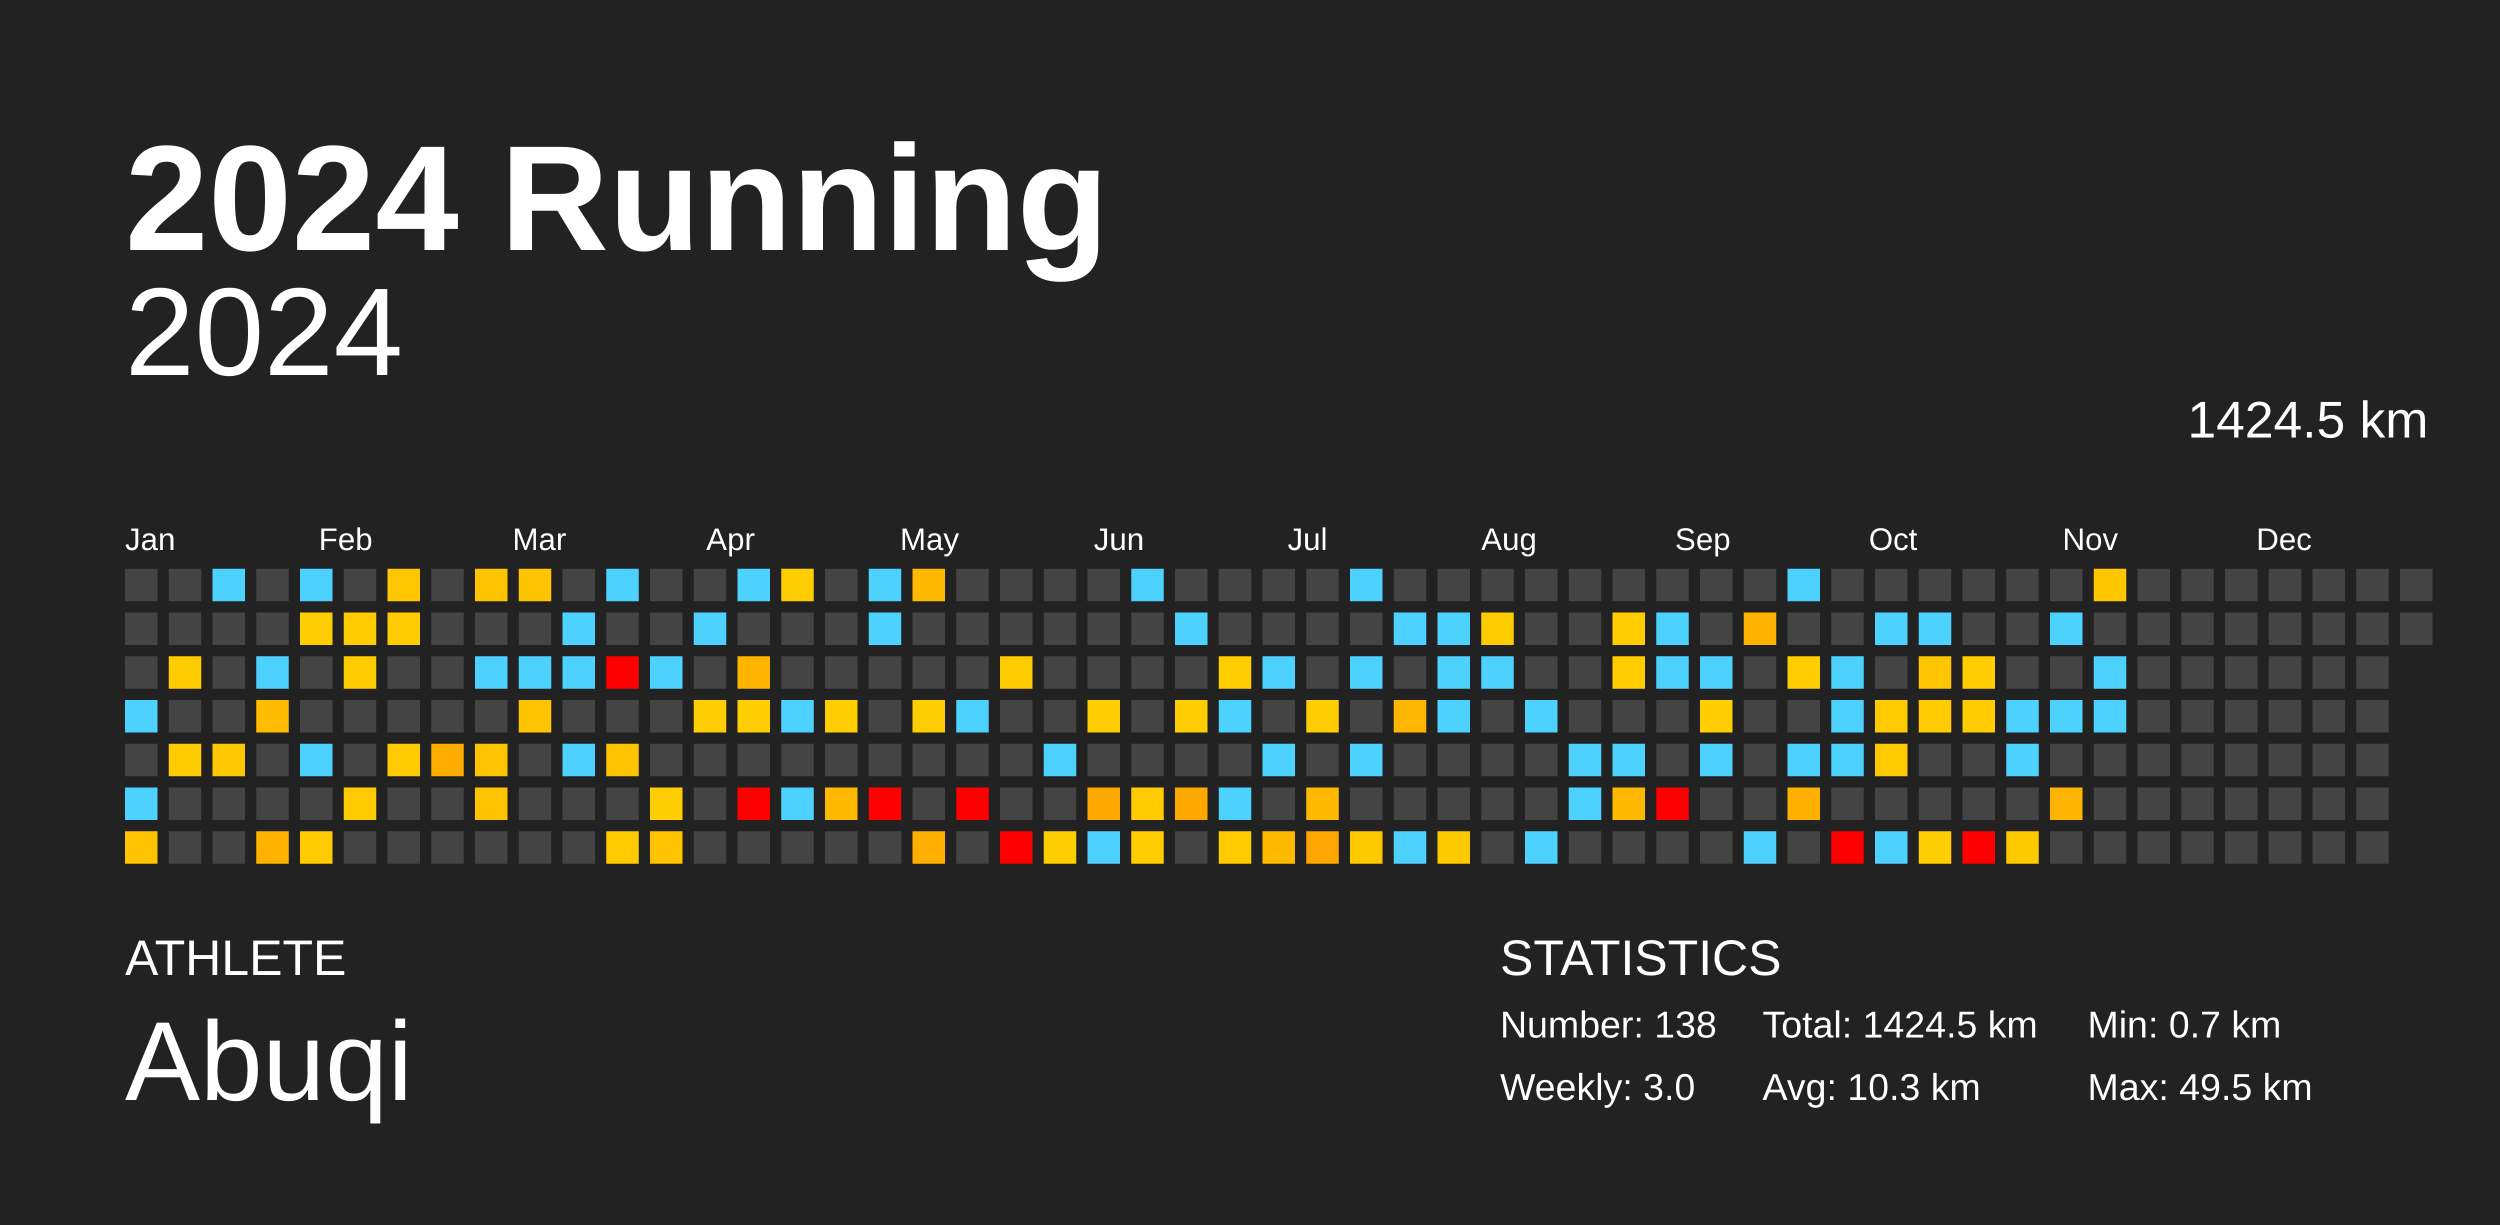
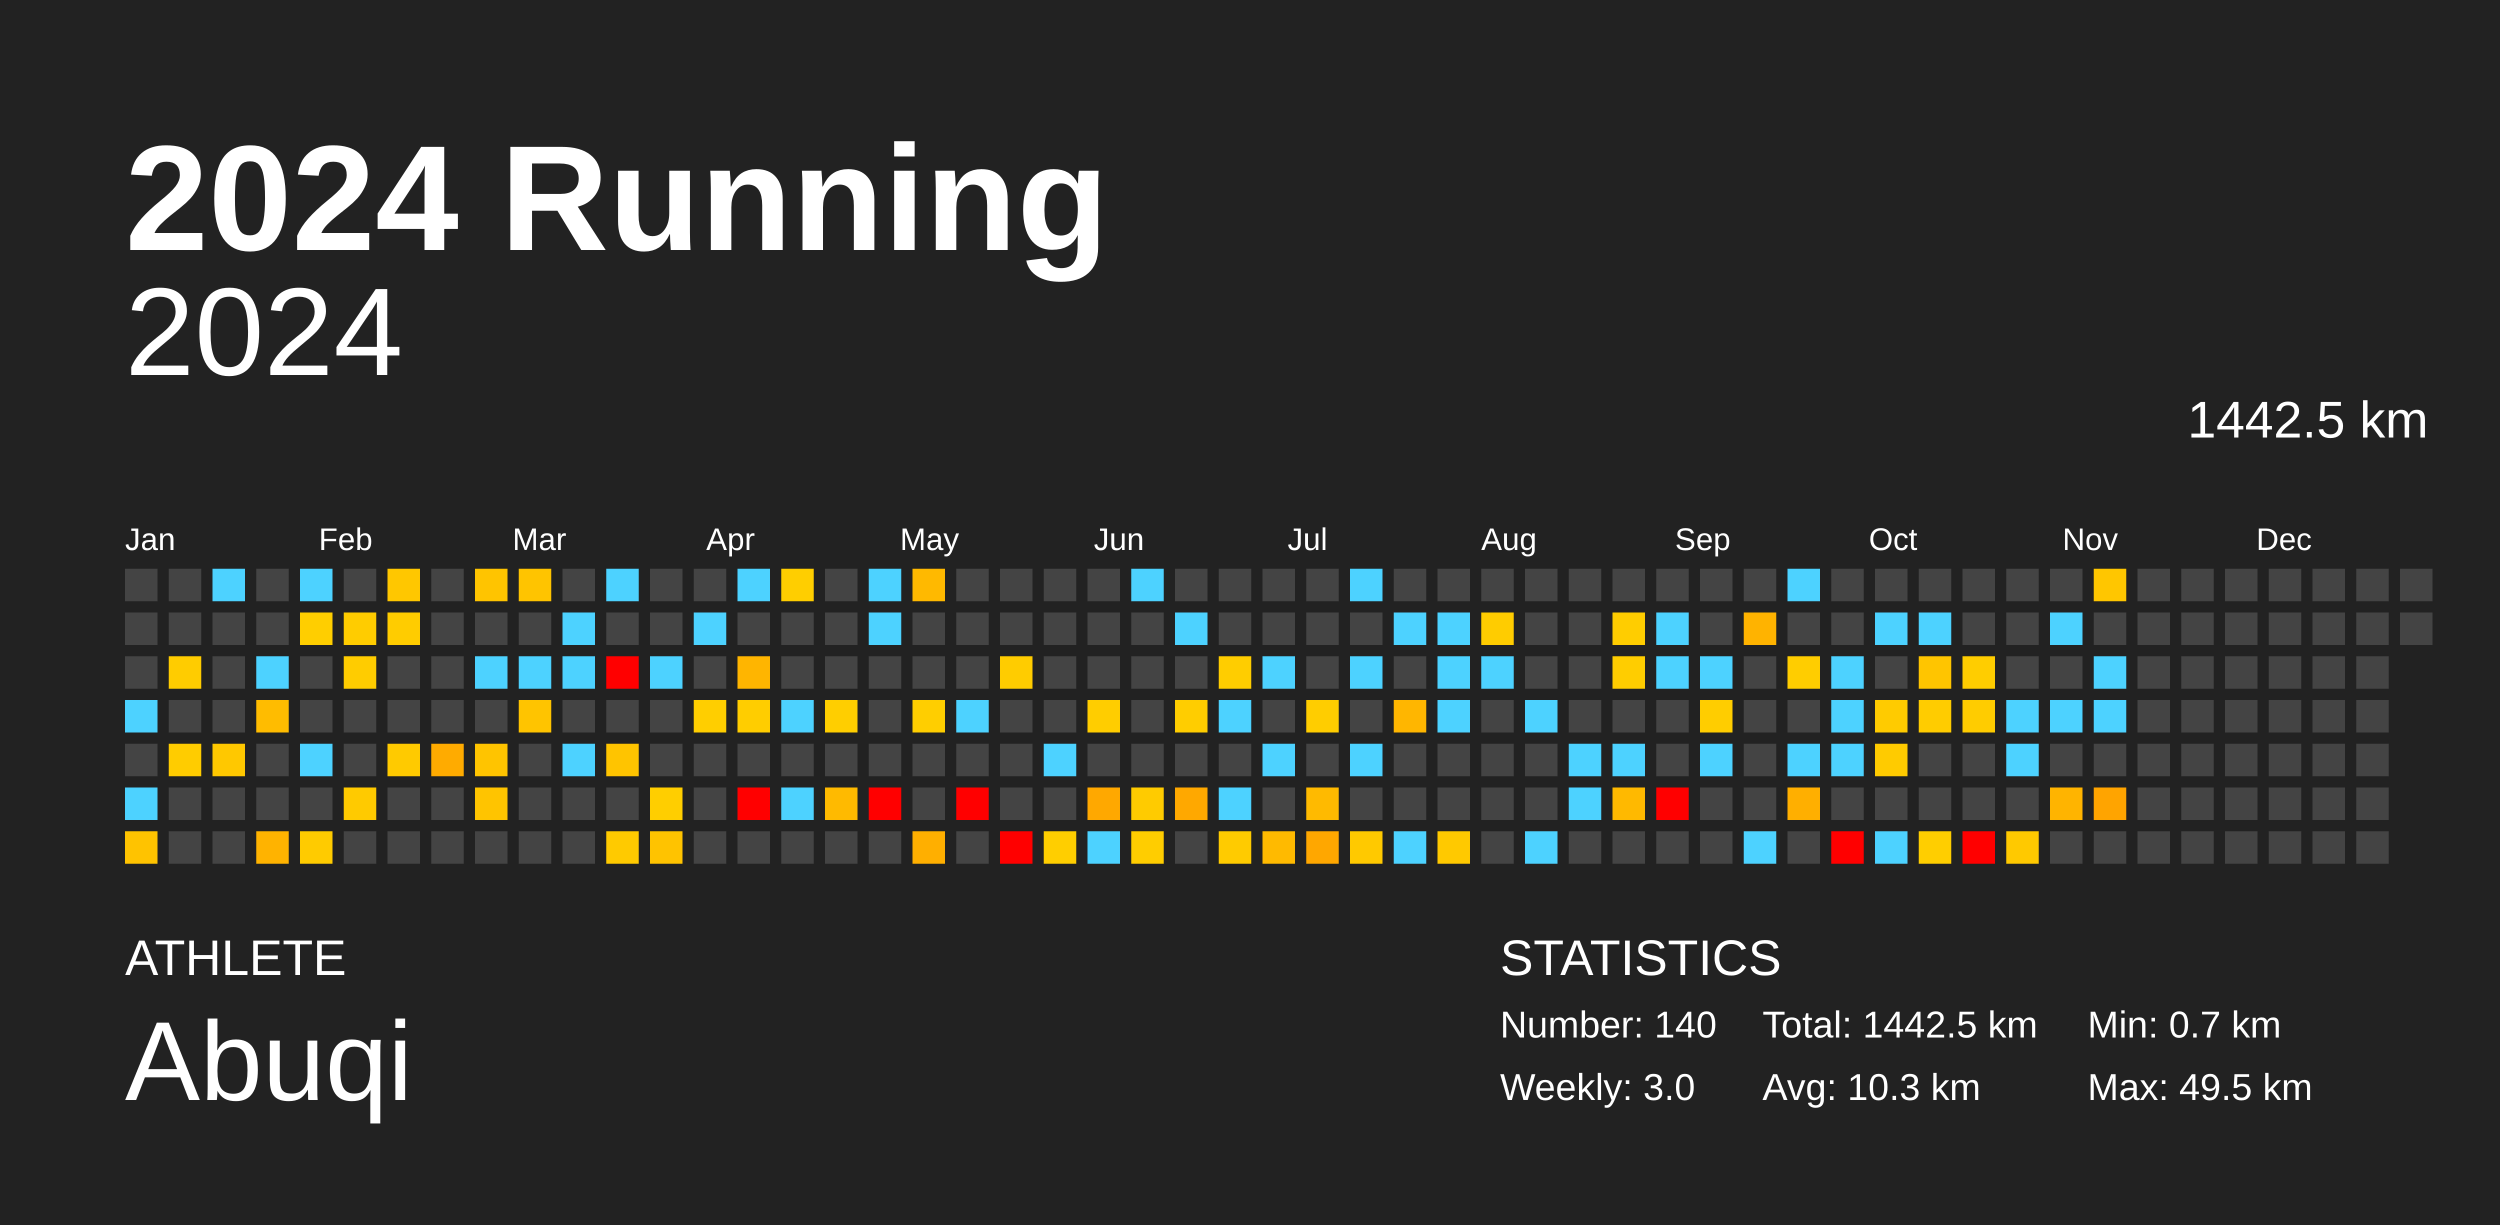
<svg xmlns="http://www.w3.org/2000/svg" baseProfile="full" height="98mm" version="1.1" viewBox="0,0,200,98" width="200mm">
  <defs />
  <rect fill="#222222" height="98" width="200" x="0" y="0" />
  <text fill="#FFFFFF" style="font-size:12px; font-family:Arial; font-weight:bold;" x="10" y="20">2024 Running</text>
  <text fill="#FFFFFF" style="font-size:4px; font-family:Arial" x="10" y="78">ATHLETE</text>
  <text fill="#FFFFFF" style="font-size:9px; font-family:Arial" x="10" y="88">Abuqi</text>
  <text fill="#FFFFFF" style="font-size:4px; font-family:Arial" x="120" y="78">STATISTICS</text>
-   <text fill="#FFFFFF" style="font-size:3px; font-family:Arial" x="120" y="83">Number: 138</text>
+   <text fill="#FFFFFF" style="font-size:3px; font-family:Arial" x="120" y="83">Number: 140</text>
  <text fill="#FFFFFF" style="font-size:3px; font-family:Arial" x="120" y="88">Weekly: 3.0</text>
-   <text fill="#FFFFFF" style="font-size:3px; font-family:Arial" x="141" y="83">Total: 1424.5 km</text>
+   <text fill="#FFFFFF" style="font-size:3px; font-family:Arial" x="141" y="83">Total: 1442.5 km</text>
  <text fill="#FFFFFF" style="font-size:3px; font-family:Arial" x="141" y="88">Avg: 10.3 km</text>
  <text fill="#FFFFFF" style="font-size:3px; font-family:Arial" x="167" y="83">Min: 0.7 km</text>
  <text fill="#FFFFFF" style="font-size:3px; font-family:Arial" x="167" y="88">Max: 49.5 km</text>
  <text alignment-baseline="hanging" fill="#FFFFFF" style="font-size:10.0px; font-family:Arial;" x="10" y="30">2024</text>
-   <text alignment-baseline="hanging" fill="#FFFFFF" style="font-size:4.125px; font-family:Arial;" x="175" y="35">1424.5 km</text>
+   <text alignment-baseline="hanging" fill="#FFFFFF" style="font-size:4.125px; font-family:Arial;" x="175" y="35">1442.5 km</text>
  <text fill="#FFFFFF" style="font-size:2.5px; font-family:Arial" x="10.0" y="44">Jan</text>
  <text fill="#FFFFFF" style="font-size:2.5px; font-family:Arial" x="25.5" y="44">Feb</text>
  <text fill="#FFFFFF" style="font-size:2.5px; font-family:Arial" x="41.0" y="44">Mar</text>
  <text fill="#FFFFFF" style="font-size:2.5px; font-family:Arial" x="56.5" y="44">Apr</text>
  <text fill="#FFFFFF" style="font-size:2.5px; font-family:Arial" x="72.0" y="44">May</text>
  <text fill="#FFFFFF" style="font-size:2.5px; font-family:Arial" x="87.5" y="44">Jun</text>
  <text fill="#FFFFFF" style="font-size:2.5px; font-family:Arial" x="103.0" y="44">Jul</text>
  <text fill="#FFFFFF" style="font-size:2.5px; font-family:Arial" x="118.5" y="44">Aug</text>
  <text fill="#FFFFFF" style="font-size:2.5px; font-family:Arial" x="134.0" y="44">Sep</text>
  <text fill="#FFFFFF" style="font-size:2.5px; font-family:Arial" x="149.5" y="44">Oct</text>
  <text fill="#FFFFFF" style="font-size:2.5px; font-family:Arial" x="165.0" y="44">Nov</text>
  <text fill="#FFFFFF" style="font-size:2.5px; font-family:Arial" x="180.5" y="44">Dec</text>
  <rect fill="#444444" height="2.6" width="2.6" x="10.0" y="45.5" />
  <rect fill="#444444" height="2.6" width="2.6" x="10.0" y="49.0" />
  <rect fill="#444444" height="2.6" width="2.6" x="10.0" y="52.5" />
  <rect fill="#4dd2ff" height="2.6" width="2.6" x="10.0" y="56.0" />
  <rect fill="#444444" height="2.6" width="2.6" x="10.0" y="59.5" />
  <rect fill="#4dd2ff" height="2.6" width="2.6" x="10.0" y="63.0" />
  <rect fill="#ffc300" height="2.6" width="2.6" x="10.0" y="66.5" />
  <rect fill="#444444" height="2.6" width="2.6" x="13.5" y="45.5" />
  <rect fill="#444444" height="2.6" width="2.6" x="13.5" y="49.0" />
  <rect fill="#ffcc00" height="2.6" width="2.6" x="13.5" y="52.5" />
  <rect fill="#444444" height="2.6" width="2.6" x="13.5" y="56.0" />
  <rect fill="#ffcc00" height="2.6" width="2.6" x="13.5" y="59.5" />
  <rect fill="#444444" height="2.6" width="2.6" x="13.5" y="63.0" />
  <rect fill="#444444" height="2.6" width="2.6" x="13.5" y="66.5" />
  <rect fill="#4dd2ff" height="2.6" width="2.6" x="17.0" y="45.5" />
  <rect fill="#444444" height="2.6" width="2.6" x="17.0" y="49.0" />
  <rect fill="#444444" height="2.6" width="2.6" x="17.0" y="52.5" />
  <rect fill="#444444" height="2.6" width="2.6" x="17.0" y="56.0" />
  <rect fill="#ffc800" height="2.6" width="2.6" x="17.0" y="59.5" />
  <rect fill="#444444" height="2.6" width="2.6" x="17.0" y="63.0" />
  <rect fill="#444444" height="2.6" width="2.6" x="17.0" y="66.5" />
  <rect fill="#444444" height="2.6" width="2.6" x="20.5" y="45.5" />
  <rect fill="#444444" height="2.6" width="2.6" x="20.5" y="49.0" />
  <rect fill="#4dd2ff" height="2.6" width="2.6" x="20.5" y="52.5" />
  <rect fill="#ffbc00" height="2.6" width="2.6" x="20.5" y="56.0" />
  <rect fill="#444444" height="2.6" width="2.6" x="20.5" y="59.5" />
  <rect fill="#444444" height="2.6" width="2.6" x="20.5" y="63.0" />
  <rect fill="#ffb300" height="2.6" width="2.6" x="20.5" y="66.5" />
  <rect fill="#4dd2ff" height="2.6" width="2.6" x="24.0" y="45.5" />
  <rect fill="#ffce00" height="2.6" width="2.6" x="24.0" y="49.0" />
  <rect fill="#444444" height="2.6" width="2.6" x="24.0" y="52.5" />
  <rect fill="#444444" height="2.6" width="2.6" x="24.0" y="56.0" />
  <rect fill="#4dd2ff" height="2.6" width="2.6" x="24.0" y="59.5" />
  <rect fill="#444444" height="2.6" width="2.6" x="24.0" y="63.0" />
  <rect fill="#ffcb00" height="2.6" width="2.6" x="24.0" y="66.5" />
  <rect fill="#444444" height="2.6" width="2.6" x="27.5" y="45.5" />
  <rect fill="#ffcc00" height="2.6" width="2.6" x="27.5" y="49.0" />
  <rect fill="#ffcc00" height="2.6" width="2.6" x="27.5" y="52.5" />
  <rect fill="#444444" height="2.6" width="2.6" x="27.5" y="56.0" />
  <rect fill="#444444" height="2.6" width="2.6" x="27.5" y="59.5" />
  <rect fill="#ffca00" height="2.6" width="2.6" x="27.5" y="63.0" />
  <rect fill="#444444" height="2.6" width="2.6" x="27.5" y="66.5" />
  <rect fill="#ffc700" height="2.6" width="2.6" x="31.0" y="45.5" />
  <rect fill="#ffcc00" height="2.6" width="2.6" x="31.0" y="49.0" />
  <rect fill="#444444" height="2.6" width="2.6" x="31.0" y="52.5" />
  <rect fill="#444444" height="2.6" width="2.6" x="31.0" y="56.0" />
  <rect fill="#ffca00" height="2.6" width="2.6" x="31.0" y="59.5" />
  <rect fill="#444444" height="2.6" width="2.6" x="31.0" y="63.0" />
  <rect fill="#444444" height="2.6" width="2.6" x="31.0" y="66.5" />
  <rect fill="#444444" height="2.6" width="2.6" x="34.5" y="45.5" />
  <rect fill="#444444" height="2.6" width="2.6" x="34.5" y="49.0" />
  <rect fill="#444444" height="2.6" width="2.6" x="34.5" y="52.5" />
  <rect fill="#444444" height="2.6" width="2.6" x="34.5" y="56.0" />
  <rect fill="#ffab00" height="2.6" width="2.6" x="34.5" y="59.5" />
  <rect fill="#444444" height="2.6" width="2.6" x="34.5" y="63.0" />
  <rect fill="#444444" height="2.6" width="2.6" x="34.5" y="66.5" />
  <rect fill="#ffc400" height="2.6" width="2.6" x="38.0" y="45.5" />
  <rect fill="#444444" height="2.6" width="2.6" x="38.0" y="49.0" />
  <rect fill="#4dd2ff" height="2.6" width="2.6" x="38.0" y="52.5" />
  <rect fill="#444444" height="2.6" width="2.6" x="38.0" y="56.0" />
  <rect fill="#ffc400" height="2.6" width="2.6" x="38.0" y="59.5" />
  <rect fill="#ffc400" height="2.6" width="2.6" x="38.0" y="63.0" />
  <rect fill="#444444" height="2.6" width="2.6" x="38.0" y="66.5" />
  <rect fill="#ffc400" height="2.6" width="2.6" x="41.5" y="45.5" />
  <rect fill="#444444" height="2.6" width="2.6" x="41.5" y="49.0" />
  <rect fill="#4dd2ff" height="2.6" width="2.6" x="41.5" y="52.5" />
  <rect fill="#ffc400" height="2.6" width="2.6" x="41.5" y="56.0" />
  <rect fill="#444444" height="2.6" width="2.6" x="41.5" y="59.5" />
  <rect fill="#444444" height="2.6" width="2.6" x="41.5" y="63.0" />
  <rect fill="#444444" height="2.6" width="2.6" x="41.5" y="66.5" />
  <rect fill="#444444" height="2.6" width="2.6" x="45.0" y="45.5" />
  <rect fill="#4dd2ff" height="2.6" width="2.6" x="45.0" y="49.0" />
  <rect fill="#4dd2ff" height="2.6" width="2.6" x="45.0" y="52.5" />
  <rect fill="#444444" height="2.6" width="2.6" x="45.0" y="56.0" />
  <rect fill="#4dd2ff" height="2.6" width="2.6" x="45.0" y="59.5" />
  <rect fill="#444444" height="2.6" width="2.6" x="45.0" y="63.0" />
  <rect fill="#444444" height="2.6" width="2.6" x="45.0" y="66.5" />
  <rect fill="#4dd2ff" height="2.6" width="2.6" x="48.5" y="45.5" />
  <rect fill="#444444" height="2.6" width="2.6" x="48.5" y="49.0" />
  <rect fill="red" height="2.6" width="2.6" x="48.5" y="52.5" />
  <rect fill="#444444" height="2.6" width="2.6" x="48.5" y="56.0" />
  <rect fill="#ffc400" height="2.6" width="2.6" x="48.5" y="59.5" />
  <rect fill="#444444" height="2.6" width="2.6" x="48.5" y="63.0" />
  <rect fill="#ffca00" height="2.6" width="2.6" x="48.5" y="66.5" />
  <rect fill="#444444" height="2.6" width="2.6" x="52.0" y="45.5" />
  <rect fill="#444444" height="2.6" width="2.6" x="52.0" y="49.0" />
  <rect fill="#4dd2ff" height="2.6" width="2.6" x="52.0" y="52.5" />
  <rect fill="#444444" height="2.6" width="2.6" x="52.0" y="56.0" />
  <rect fill="#444444" height="2.6" width="2.6" x="52.0" y="59.5" />
  <rect fill="#ffce00" height="2.6" width="2.6" x="52.0" y="63.0" />
  <rect fill="#ffc300" height="2.6" width="2.6" x="52.0" y="66.5" />
  <rect fill="#444444" height="2.6" width="2.6" x="55.5" y="45.5" />
  <rect fill="#4dd2ff" height="2.6" width="2.6" x="55.5" y="49.0" />
  <rect fill="#444444" height="2.6" width="2.6" x="55.5" y="52.5" />
  <rect fill="#ffce00" height="2.6" width="2.6" x="55.5" y="56.0" />
  <rect fill="#444444" height="2.6" width="2.6" x="55.5" y="59.5" />
  <rect fill="#444444" height="2.6" width="2.6" x="55.5" y="63.0" />
  <rect fill="#444444" height="2.6" width="2.6" x="55.5" y="66.5" />
  <rect fill="#4dd2ff" height="2.6" width="2.6" x="59.0" y="45.5" />
  <rect fill="#444444" height="2.6" width="2.6" x="59.0" y="49.0" />
  <rect fill="#ffb500" height="2.6" width="2.6" x="59.0" y="52.5" />
  <rect fill="#ffcd00" height="2.6" width="2.6" x="59.0" y="56.0" />
  <rect fill="#444444" height="2.6" width="2.6" x="59.0" y="59.5" />
  <rect fill="red" height="2.6" width="2.6" x="59.0" y="63.0" />
  <rect fill="#444444" height="2.6" width="2.6" x="59.0" y="66.5" />
  <rect fill="#ffce00" height="2.6" width="2.6" x="62.5" y="45.5" />
  <rect fill="#444444" height="2.6" width="2.6" x="62.5" y="49.0" />
  <rect fill="#444444" height="2.6" width="2.6" x="62.5" y="52.5" />
  <rect fill="#4dd2ff" height="2.6" width="2.6" x="62.5" y="56.0" />
  <rect fill="#444444" height="2.6" width="2.6" x="62.5" y="59.5" />
  <rect fill="#4dd2ff" height="2.6" width="2.6" x="62.5" y="63.0" />
  <rect fill="#444444" height="2.6" width="2.6" x="62.5" y="66.5" />
  <rect fill="#444444" height="2.6" width="2.6" x="66.0" y="45.5" />
  <rect fill="#444444" height="2.6" width="2.6" x="66.0" y="49.0" />
  <rect fill="#444444" height="2.6" width="2.6" x="66.0" y="52.5" />
  <rect fill="#ffce00" height="2.6" width="2.6" x="66.0" y="56.0" />
  <rect fill="#444444" height="2.6" width="2.6" x="66.0" y="59.5" />
  <rect fill="#ffba00" height="2.6" width="2.6" x="66.0" y="63.0" />
  <rect fill="#444444" height="2.6" width="2.6" x="66.0" y="66.5" />
  <rect fill="#4dd2ff" height="2.6" width="2.6" x="69.5" y="45.5" />
  <rect fill="#4dd2ff" height="2.6" width="2.6" x="69.5" y="49.0" />
  <rect fill="#444444" height="2.6" width="2.6" x="69.5" y="52.5" />
  <rect fill="#444444" height="2.6" width="2.6" x="69.5" y="56.0" />
  <rect fill="#444444" height="2.6" width="2.6" x="69.5" y="59.5" />
  <rect fill="red" height="2.6" width="2.6" x="69.5" y="63.0" />
  <rect fill="#444444" height="2.6" width="2.6" x="69.5" y="66.5" />
  <rect fill="#ffb900" height="2.6" width="2.6" x="73.0" y="45.5" />
  <rect fill="#444444" height="2.6" width="2.6" x="73.0" y="49.0" />
  <rect fill="#444444" height="2.6" width="2.6" x="73.0" y="52.5" />
  <rect fill="#ffce00" height="2.6" width="2.6" x="73.0" y="56.0" />
  <rect fill="#444444" height="2.6" width="2.6" x="73.0" y="59.5" />
  <rect fill="#444444" height="2.6" width="2.6" x="73.0" y="63.0" />
  <rect fill="#ffaf00" height="2.6" width="2.6" x="73.0" y="66.5" />
  <rect fill="#444444" height="2.6" width="2.6" x="76.5" y="45.5" />
  <rect fill="#444444" height="2.6" width="2.6" x="76.5" y="49.0" />
  <rect fill="#444444" height="2.6" width="2.6" x="76.5" y="52.5" />
  <rect fill="#4dd2ff" height="2.6" width="2.6" x="76.5" y="56.0" />
  <rect fill="#444444" height="2.6" width="2.6" x="76.5" y="59.5" />
  <rect fill="red" height="2.6" width="2.6" x="76.5" y="63.0" />
  <rect fill="#444444" height="2.6" width="2.6" x="76.5" y="66.5" />
  <rect fill="#444444" height="2.6" width="2.6" x="80.0" y="45.5" />
  <rect fill="#444444" height="2.6" width="2.6" x="80.0" y="49.0" />
  <rect fill="#ffcc00" height="2.6" width="2.6" x="80.0" y="52.5" />
  <rect fill="#444444" height="2.6" width="2.6" x="80.0" y="56.0" />
  <rect fill="#444444" height="2.6" width="2.6" x="80.0" y="59.5" />
  <rect fill="#444444" height="2.6" width="2.6" x="80.0" y="63.0" />
  <rect fill="red" height="2.6" width="2.6" x="80.0" y="66.5" />
  <rect fill="#444444" height="2.6" width="2.6" x="83.5" y="45.5" />
  <rect fill="#444444" height="2.6" width="2.6" x="83.5" y="49.0" />
  <rect fill="#444444" height="2.6" width="2.6" x="83.5" y="52.5" />
  <rect fill="#444444" height="2.6" width="2.6" x="83.5" y="56.0" />
  <rect fill="#4dd2ff" height="2.6" width="2.6" x="83.5" y="59.5" />
  <rect fill="#444444" height="2.6" width="2.6" x="83.5" y="63.0" />
  <rect fill="#ffce00" height="2.6" width="2.6" x="83.5" y="66.5" />
  <rect fill="#444444" height="2.6" width="2.6" x="87.0" y="45.5" />
  <rect fill="#444444" height="2.6" width="2.6" x="87.0" y="49.0" />
  <rect fill="#444444" height="2.6" width="2.6" x="87.0" y="52.5" />
  <rect fill="#ffcd00" height="2.6" width="2.6" x="87.0" y="56.0" />
  <rect fill="#444444" height="2.6" width="2.6" x="87.0" y="59.5" />
  <rect fill="#ffa800" height="2.6" width="2.6" x="87.0" y="63.0" />
  <rect fill="#4dd2ff" height="2.6" width="2.6" x="87.0" y="66.5" />
  <rect fill="#4dd2ff" height="2.6" width="2.6" x="90.5" y="45.5" />
  <rect fill="#444444" height="2.6" width="2.6" x="90.5" y="49.0" />
  <rect fill="#444444" height="2.6" width="2.6" x="90.5" y="52.5" />
  <rect fill="#444444" height="2.6" width="2.6" x="90.5" y="56.0" />
  <rect fill="#444444" height="2.6" width="2.6" x="90.5" y="59.5" />
  <rect fill="#ffcb00" height="2.6" width="2.6" x="90.5" y="63.0" />
  <rect fill="#ffcd00" height="2.6" width="2.6" x="90.5" y="66.5" />
  <rect fill="#444444" height="2.6" width="2.6" x="94.0" y="45.5" />
  <rect fill="#4dd2ff" height="2.6" width="2.6" x="94.0" y="49.0" />
  <rect fill="#444444" height="2.6" width="2.6" x="94.0" y="52.5" />
  <rect fill="#ffcd00" height="2.6" width="2.6" x="94.0" y="56.0" />
  <rect fill="#444444" height="2.6" width="2.6" x="94.0" y="59.5" />
  <rect fill="#ffa800" height="2.6" width="2.6" x="94.0" y="63.0" />
  <rect fill="#444444" height="2.6" width="2.6" x="94.0" y="66.5" />
  <rect fill="#444444" height="2.6" width="2.6" x="97.5" y="45.5" />
  <rect fill="#444444" height="2.6" width="2.6" x="97.5" y="49.0" />
  <rect fill="#ffcd00" height="2.6" width="2.6" x="97.5" y="52.5" />
  <rect fill="#4dd2ff" height="2.6" width="2.6" x="97.5" y="56.0" />
  <rect fill="#444444" height="2.6" width="2.6" x="97.5" y="59.5" />
  <rect fill="#4dd2ff" height="2.6" width="2.6" x="97.5" y="63.0" />
  <rect fill="#ffcb00" height="2.6" width="2.6" x="97.5" y="66.5" />
  <rect fill="#444444" height="2.6" width="2.6" x="101.0" y="45.5" />
  <rect fill="#444444" height="2.6" width="2.6" x="101.0" y="49.0" />
  <rect fill="#4dd2ff" height="2.6" width="2.6" x="101.0" y="52.5" />
  <rect fill="#444444" height="2.6" width="2.6" x="101.0" y="56.0" />
  <rect fill="#4dd2ff" height="2.6" width="2.6" x="101.0" y="59.5" />
  <rect fill="#444444" height="2.6" width="2.6" x="101.0" y="63.0" />
  <rect fill="#ffba00" height="2.6" width="2.6" x="101.0" y="66.5" />
  <rect fill="#444444" height="2.6" width="2.6" x="104.5" y="45.5" />
  <rect fill="#444444" height="2.6" width="2.6" x="104.5" y="49.0" />
  <rect fill="#444444" height="2.6" width="2.6" x="104.5" y="52.5" />
  <rect fill="#ffcd00" height="2.6" width="2.6" x="104.5" y="56.0" />
  <rect fill="#444444" height="2.6" width="2.6" x="104.5" y="59.5" />
  <rect fill="#ffba00" height="2.6" width="2.6" x="104.5" y="63.0" />
  <rect fill="#ffa700" height="2.6" width="2.6" x="104.5" y="66.5" />
  <rect fill="#4dd2ff" height="2.6" width="2.6" x="108.0" y="45.5" />
  <rect fill="#444444" height="2.6" width="2.6" x="108.0" y="49.0" />
  <rect fill="#4dd2ff" height="2.6" width="2.6" x="108.0" y="52.5" />
  <rect fill="#444444" height="2.6" width="2.6" x="108.0" y="56.0" />
  <rect fill="#4dd2ff" height="2.6" width="2.6" x="108.0" y="59.5" />
  <rect fill="#444444" height="2.6" width="2.6" x="108.0" y="63.0" />
  <rect fill="#ffc900" height="2.6" width="2.6" x="108.0" y="66.5" />
  <rect fill="#444444" height="2.6" width="2.6" x="111.5" y="45.5" />
  <rect fill="#4dd2ff" height="2.6" width="2.6" x="111.5" y="49.0" />
  <rect fill="#444444" height="2.6" width="2.6" x="111.5" y="52.5" />
  <rect fill="#ffb600" height="2.6" width="2.6" x="111.5" y="56.0" />
  <rect fill="#444444" height="2.6" width="2.6" x="111.5" y="59.5" />
  <rect fill="#444444" height="2.6" width="2.6" x="111.5" y="63.0" />
  <rect fill="#4dd2ff" height="2.6" width="2.6" x="111.5" y="66.5" />
  <rect fill="#444444" height="2.6" width="2.6" x="115.0" y="45.5" />
  <rect fill="#4dd2ff" height="2.6" width="2.6" x="115.0" y="49.0" />
  <rect fill="#4dd2ff" height="2.6" width="2.6" x="115.0" y="52.5" />
  <rect fill="#4dd2ff" height="2.6" width="2.6" x="115.0" y="56.0" />
  <rect fill="#444444" height="2.6" width="2.6" x="115.0" y="59.5" />
  <rect fill="#444444" height="2.6" width="2.6" x="115.0" y="63.0" />
  <rect fill="#ffc900" height="2.6" width="2.6" x="115.0" y="66.5" />
  <rect fill="#444444" height="2.6" width="2.6" x="118.5" y="45.5" />
  <rect fill="#ffcc00" height="2.6" width="2.6" x="118.5" y="49.0" />
  <rect fill="#4dd2ff" height="2.6" width="2.6" x="118.5" y="52.5" />
  <rect fill="#444444" height="2.6" width="2.6" x="118.5" y="56.0" />
  <rect fill="#444444" height="2.6" width="2.6" x="118.5" y="59.5" />
  <rect fill="#444444" height="2.6" width="2.6" x="118.5" y="63.0" />
  <rect fill="#444444" height="2.6" width="2.6" x="118.5" y="66.5" />
  <rect fill="#444444" height="2.6" width="2.6" x="122.0" y="45.5" />
  <rect fill="#444444" height="2.6" width="2.6" x="122.0" y="49.0" />
  <rect fill="#444444" height="2.6" width="2.6" x="122.0" y="52.5" />
  <rect fill="#4dd2ff" height="2.6" width="2.6" x="122.0" y="56.0" />
  <rect fill="#444444" height="2.6" width="2.6" x="122.0" y="59.5" />
  <rect fill="#444444" height="2.6" width="2.6" x="122.0" y="63.0" />
  <rect fill="#4dd2ff" height="2.6" width="2.6" x="122.0" y="66.5" />
  <rect fill="#444444" height="2.6" width="2.6" x="125.5" y="45.5" />
  <rect fill="#444444" height="2.6" width="2.6" x="125.5" y="49.0" />
  <rect fill="#444444" height="2.6" width="2.6" x="125.5" y="52.5" />
  <rect fill="#444444" height="2.6" width="2.6" x="125.5" y="56.0" />
  <rect fill="#4dd2ff" height="2.6" width="2.6" x="125.5" y="59.5" />
  <rect fill="#4dd2ff" height="2.6" width="2.6" x="125.5" y="63.0" />
  <rect fill="#444444" height="2.6" width="2.6" x="125.5" y="66.5" />
  <rect fill="#444444" height="2.6" width="2.6" x="129.0" y="45.5" />
  <rect fill="#ffcd00" height="2.6" width="2.6" x="129.0" y="49.0" />
  <rect fill="#ffcd00" height="2.6" width="2.6" x="129.0" y="52.5" />
  <rect fill="#444444" height="2.6" width="2.6" x="129.0" y="56.0" />
  <rect fill="#4dd2ff" height="2.6" width="2.6" x="129.0" y="59.5" />
  <rect fill="#ffb900" height="2.6" width="2.6" x="129.0" y="63.0" />
  <rect fill="#444444" height="2.6" width="2.6" x="129.0" y="66.5" />
  <rect fill="#444444" height="2.6" width="2.6" x="132.5" y="45.5" />
  <rect fill="#4dd2ff" height="2.6" width="2.6" x="132.5" y="49.0" />
  <rect fill="#4dd2ff" height="2.6" width="2.6" x="132.5" y="52.5" />
  <rect fill="#444444" height="2.6" width="2.6" x="132.5" y="56.0" />
  <rect fill="#444444" height="2.6" width="2.6" x="132.5" y="59.5" />
  <rect fill="red" height="2.6" width="2.6" x="132.5" y="63.0" />
  <rect fill="#444444" height="2.6" width="2.6" x="132.5" y="66.5" />
  <rect fill="#444444" height="2.6" width="2.6" x="136.0" y="45.5" />
  <rect fill="#444444" height="2.6" width="2.6" x="136.0" y="49.0" />
  <rect fill="#4dd2ff" height="2.6" width="2.6" x="136.0" y="52.5" />
  <rect fill="#ffcd00" height="2.6" width="2.6" x="136.0" y="56.0" />
  <rect fill="#4dd2ff" height="2.6" width="2.6" x="136.0" y="59.5" />
  <rect fill="#444444" height="2.6" width="2.6" x="136.0" y="63.0" />
  <rect fill="#444444" height="2.6" width="2.6" x="136.0" y="66.5" />
  <rect fill="#444444" height="2.6" width="2.6" x="139.5" y="45.5" />
  <rect fill="#ffb300" height="2.6" width="2.6" x="139.5" y="49.0" />
  <rect fill="#444444" height="2.6" width="2.6" x="139.5" y="52.5" />
  <rect fill="#444444" height="2.6" width="2.6" x="139.5" y="56.0" />
  <rect fill="#444444" height="2.6" width="2.6" x="139.5" y="59.5" />
  <rect fill="#444444" height="2.6" width="2.6" x="139.5" y="63.0" />
  <rect fill="#4dd2ff" height="2.6" width="2.6" x="139.5" y="66.5" />
  <rect fill="#4dd2ff" height="2.6" width="2.6" x="143.0" y="45.5" />
  <rect fill="#444444" height="2.6" width="2.6" x="143.0" y="49.0" />
  <rect fill="#ffcd00" height="2.6" width="2.6" x="143.0" y="52.5" />
  <rect fill="#444444" height="2.6" width="2.6" x="143.0" y="56.0" />
  <rect fill="#4dd2ff" height="2.6" width="2.6" x="143.0" y="59.5" />
  <rect fill="#ffaf00" height="2.6" width="2.6" x="143.0" y="63.0" />
  <rect fill="#444444" height="2.6" width="2.6" x="143.0" y="66.5" />
  <rect fill="#444444" height="2.6" width="2.6" x="146.5" y="45.5" />
  <rect fill="#444444" height="2.6" width="2.6" x="146.5" y="49.0" />
  <rect fill="#4dd2ff" height="2.6" width="2.6" x="146.5" y="52.5" />
  <rect fill="#4dd2ff" height="2.6" width="2.6" x="146.5" y="56.0" />
  <rect fill="#4dd2ff" height="2.6" width="2.6" x="146.5" y="59.5" />
  <rect fill="#444444" height="2.6" width="2.6" x="146.5" y="63.0" />
  <rect fill="red" height="2.6" width="2.6" x="146.5" y="66.5" />
  <rect fill="#444444" height="2.6" width="2.6" x="150.0" y="45.5" />
  <rect fill="#4dd2ff" height="2.6" width="2.6" x="150.0" y="49.0" />
  <rect fill="#444444" height="2.6" width="2.6" x="150.0" y="52.5" />
  <rect fill="#ffcb00" height="2.6" width="2.6" x="150.0" y="56.0" />
  <rect fill="#ffcb00" height="2.6" width="2.6" x="150.0" y="59.5" />
  <rect fill="#444444" height="2.6" width="2.6" x="150.0" y="63.0" />
  <rect fill="#4dd2ff" height="2.6" width="2.6" x="150.0" y="66.5" />
  <rect fill="#444444" height="2.6" width="2.6" x="153.5" y="45.5" />
  <rect fill="#4dd2ff" height="2.6" width="2.6" x="153.5" y="49.0" />
  <rect fill="#ffc500" height="2.6" width="2.6" x="153.5" y="52.5" />
  <rect fill="#ffcc00" height="2.6" width="2.6" x="153.5" y="56.0" />
  <rect fill="#444444" height="2.6" width="2.6" x="153.5" y="59.5" />
  <rect fill="#444444" height="2.6" width="2.6" x="153.5" y="63.0" />
  <rect fill="#ffce00" height="2.6" width="2.6" x="153.5" y="66.5" />
  <rect fill="#444444" height="2.6" width="2.6" x="157.0" y="45.5" />
  <rect fill="#444444" height="2.6" width="2.6" x="157.0" y="49.0" />
  <rect fill="#ffcd00" height="2.6" width="2.6" x="157.0" y="52.5" />
  <rect fill="#ffcc00" height="2.6" width="2.6" x="157.0" y="56.0" />
  <rect fill="#444444" height="2.6" width="2.6" x="157.0" y="59.5" />
  <rect fill="#444444" height="2.6" width="2.6" x="157.0" y="63.0" />
  <rect fill="red" height="2.6" width="2.6" x="157.0" y="66.5" />
  <rect fill="#444444" height="2.6" width="2.6" x="160.5" y="45.5" />
  <rect fill="#444444" height="2.6" width="2.6" x="160.5" y="49.0" />
  <rect fill="#444444" height="2.6" width="2.6" x="160.5" y="52.5" />
  <rect fill="#4dd2ff" height="2.6" width="2.6" x="160.5" y="56.0" />
  <rect fill="#4dd2ff" height="2.6" width="2.6" x="160.5" y="59.5" />
  <rect fill="#444444" height="2.6" width="2.6" x="160.5" y="63.0" />
  <rect fill="#ffc900" height="2.6" width="2.6" x="160.5" y="66.5" />
  <rect fill="#444444" height="2.6" width="2.6" x="164.0" y="45.5" />
  <rect fill="#4dd2ff" height="2.6" width="2.6" x="164.0" y="49.0" />
  <rect fill="#444444" height="2.6" width="2.6" x="164.0" y="52.5" />
  <rect fill="#4dd2ff" height="2.6" width="2.6" x="164.0" y="56.0" />
  <rect fill="#444444" height="2.6" width="2.6" x="164.0" y="59.5" />
  <rect fill="#ffb400" height="2.6" width="2.6" x="164.0" y="63.0" />
  <rect fill="#444444" height="2.6" width="2.6" x="164.0" y="66.5" />
  <rect fill="#ffc600" height="2.6" width="2.6" x="167.5" y="45.5" />
  <rect fill="#444444" height="2.6" width="2.6" x="167.5" y="49.0" />
  <rect fill="#4dd2ff" height="2.6" width="2.6" x="167.5" y="52.5" />
  <rect fill="#4dd2ff" height="2.6" width="2.6" x="167.5" y="56.0" />
  <rect fill="#444444" height="2.6" width="2.6" x="167.5" y="59.5" />
-   <rect fill="#444444" height="2.6" width="2.6" x="167.5" y="63.0" />
+   <rect fill="#ffa400" height="2.6" width="2.6" x="167.5" y="63.0" />
  <rect fill="#444444" height="2.6" width="2.6" x="167.5" y="66.5" />
  <rect fill="#444444" height="2.6" width="2.6" x="171.0" y="45.5" />
  <rect fill="#444444" height="2.6" width="2.6" x="171.0" y="49.0" />
  <rect fill="#444444" height="2.6" width="2.6" x="171.0" y="52.5" />
  <rect fill="#444444" height="2.6" width="2.6" x="171.0" y="56.0" />
  <rect fill="#444444" height="2.6" width="2.6" x="171.0" y="59.5" />
  <rect fill="#444444" height="2.6" width="2.6" x="171.0" y="63.0" />
  <rect fill="#444444" height="2.6" width="2.6" x="171.0" y="66.5" />
  <rect fill="#444444" height="2.6" width="2.6" x="174.5" y="45.5" />
  <rect fill="#444444" height="2.6" width="2.6" x="174.5" y="49.0" />
  <rect fill="#444444" height="2.6" width="2.6" x="174.5" y="52.5" />
  <rect fill="#444444" height="2.6" width="2.6" x="174.5" y="56.0" />
  <rect fill="#444444" height="2.6" width="2.6" x="174.5" y="59.5" />
  <rect fill="#444444" height="2.6" width="2.6" x="174.5" y="63.0" />
  <rect fill="#444444" height="2.6" width="2.6" x="174.5" y="66.5" />
  <rect fill="#444444" height="2.6" width="2.6" x="178.0" y="45.5" />
  <rect fill="#444444" height="2.6" width="2.6" x="178.0" y="49.0" />
  <rect fill="#444444" height="2.6" width="2.6" x="178.0" y="52.5" />
  <rect fill="#444444" height="2.6" width="2.6" x="178.0" y="56.0" />
  <rect fill="#444444" height="2.6" width="2.6" x="178.0" y="59.5" />
  <rect fill="#444444" height="2.6" width="2.6" x="178.0" y="63.0" />
  <rect fill="#444444" height="2.6" width="2.6" x="178.0" y="66.5" />
  <rect fill="#444444" height="2.6" width="2.6" x="181.5" y="45.5" />
  <rect fill="#444444" height="2.6" width="2.6" x="181.5" y="49.0" />
  <rect fill="#444444" height="2.6" width="2.6" x="181.5" y="52.5" />
  <rect fill="#444444" height="2.6" width="2.6" x="181.5" y="56.0" />
  <rect fill="#444444" height="2.6" width="2.6" x="181.5" y="59.5" />
  <rect fill="#444444" height="2.6" width="2.6" x="181.5" y="63.0" />
  <rect fill="#444444" height="2.6" width="2.6" x="181.5" y="66.5" />
  <rect fill="#444444" height="2.6" width="2.6" x="185.0" y="45.5" />
  <rect fill="#444444" height="2.6" width="2.6" x="185.0" y="49.0" />
  <rect fill="#444444" height="2.6" width="2.6" x="185.0" y="52.5" />
  <rect fill="#444444" height="2.6" width="2.6" x="185.0" y="56.0" />
  <rect fill="#444444" height="2.6" width="2.6" x="185.0" y="59.5" />
  <rect fill="#444444" height="2.6" width="2.6" x="185.0" y="63.0" />
  <rect fill="#444444" height="2.6" width="2.6" x="185.0" y="66.5" />
  <rect fill="#444444" height="2.6" width="2.6" x="188.5" y="45.5" />
  <rect fill="#444444" height="2.6" width="2.6" x="188.5" y="49.0" />
  <rect fill="#444444" height="2.6" width="2.6" x="188.5" y="52.5" />
  <rect fill="#444444" height="2.6" width="2.6" x="188.5" y="56.0" />
  <rect fill="#444444" height="2.6" width="2.6" x="188.5" y="59.5" />
  <rect fill="#444444" height="2.6" width="2.6" x="188.5" y="63.0" />
  <rect fill="#444444" height="2.6" width="2.6" x="188.5" y="66.5" />
  <rect fill="#444444" height="2.6" width="2.6" x="192.0" y="45.5" />
  <rect fill="#444444" height="2.6" width="2.6" x="192.0" y="49.0" />
</svg>
